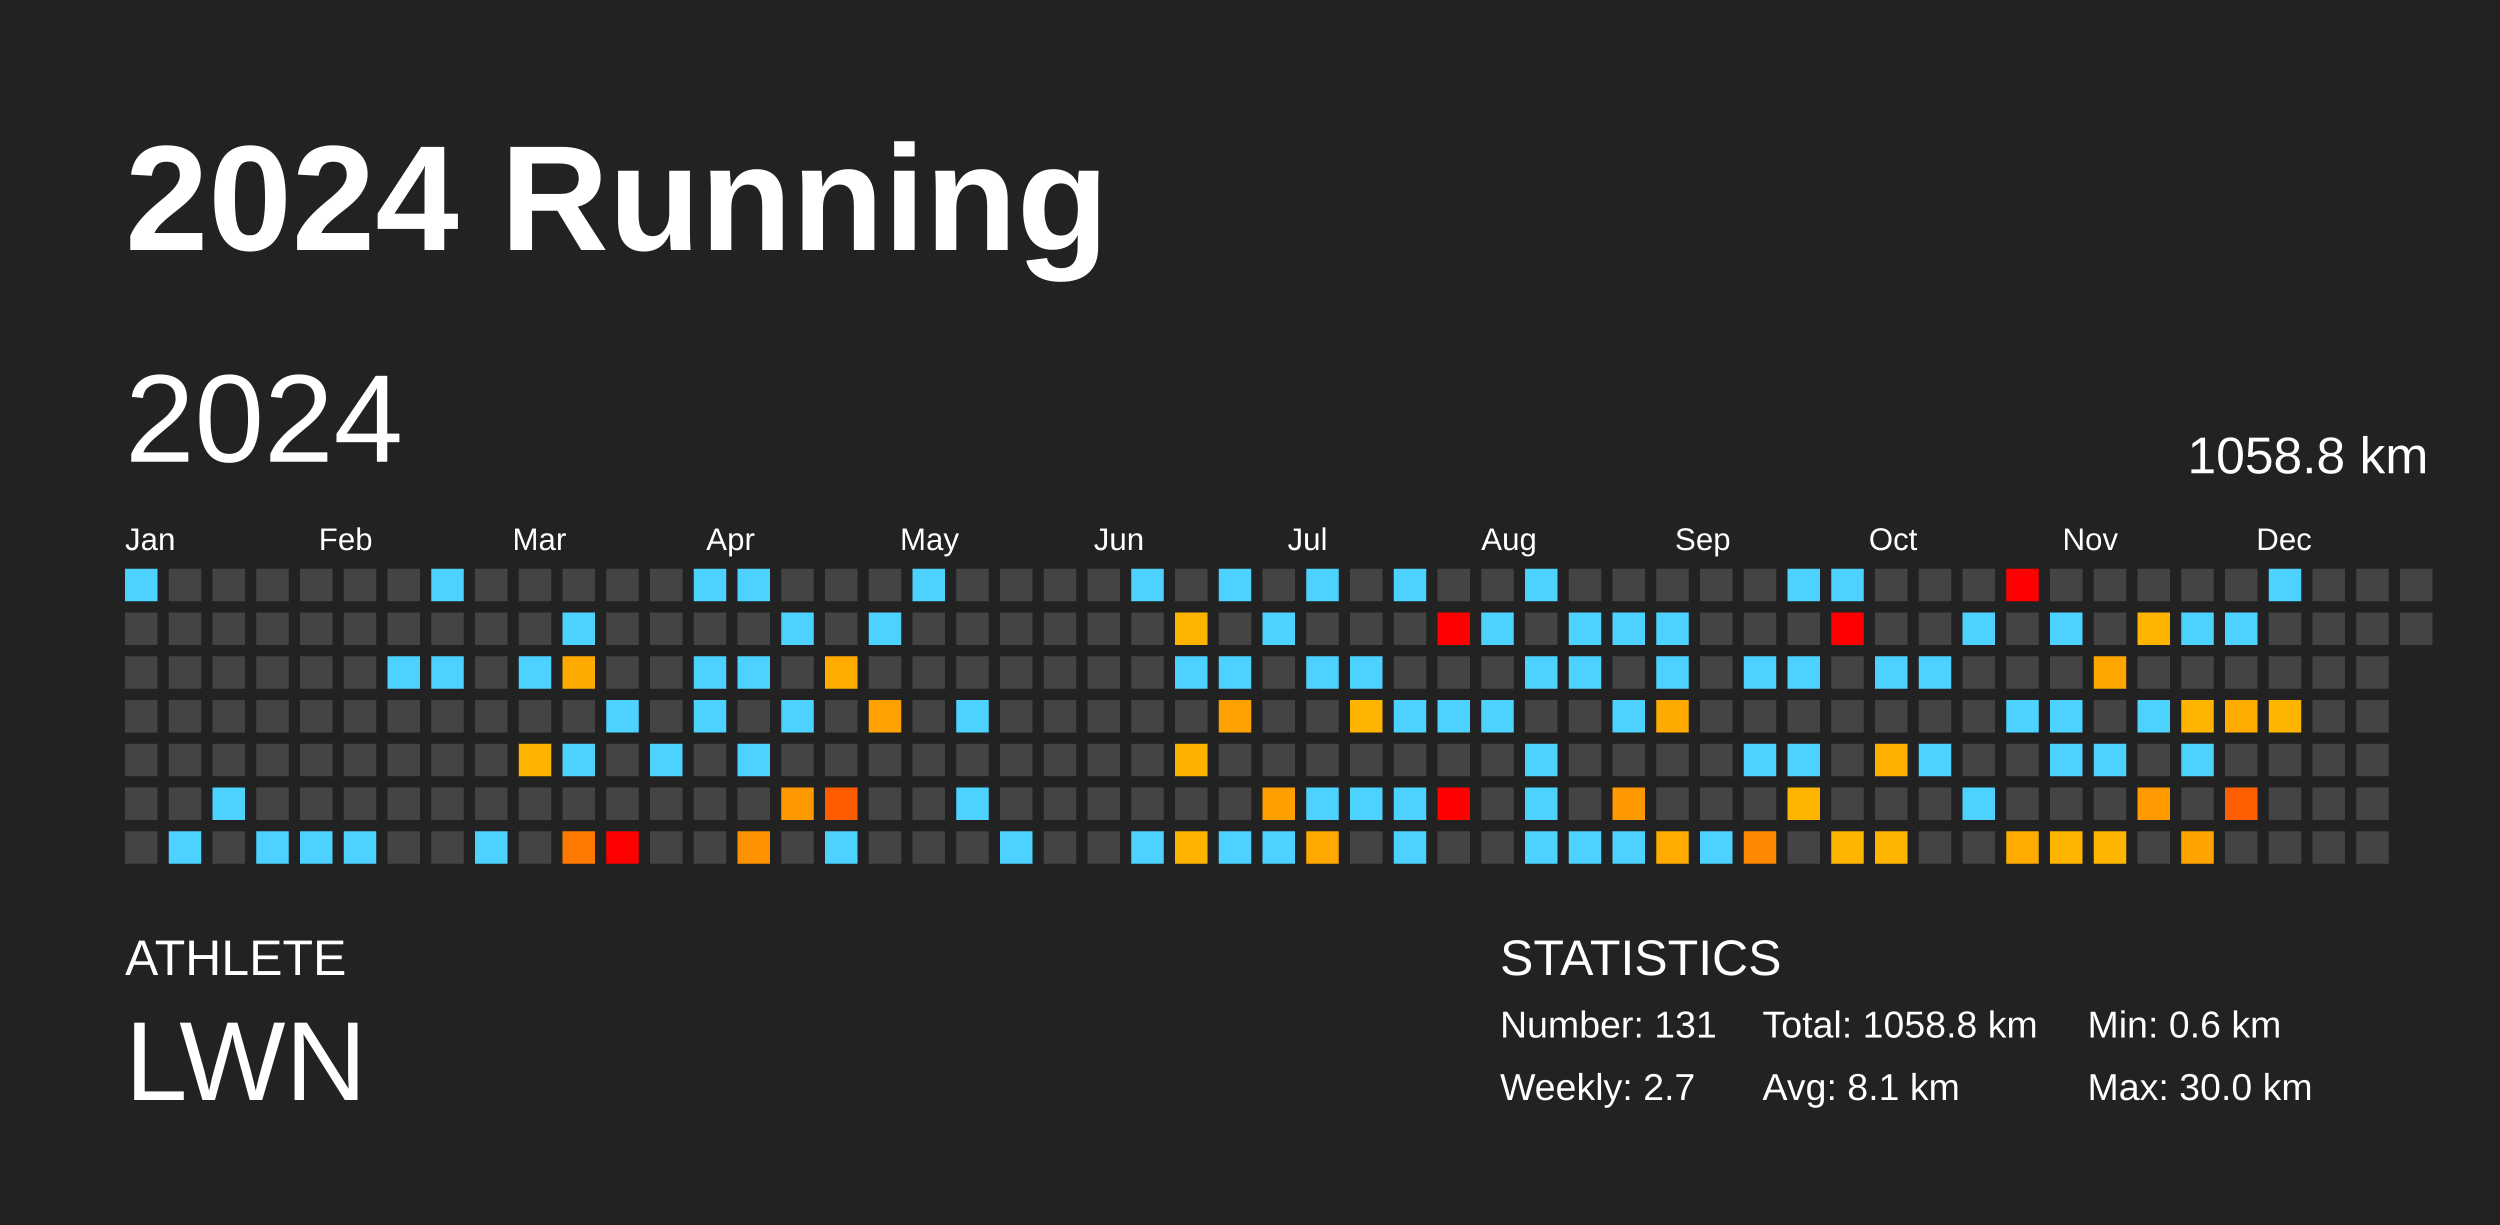
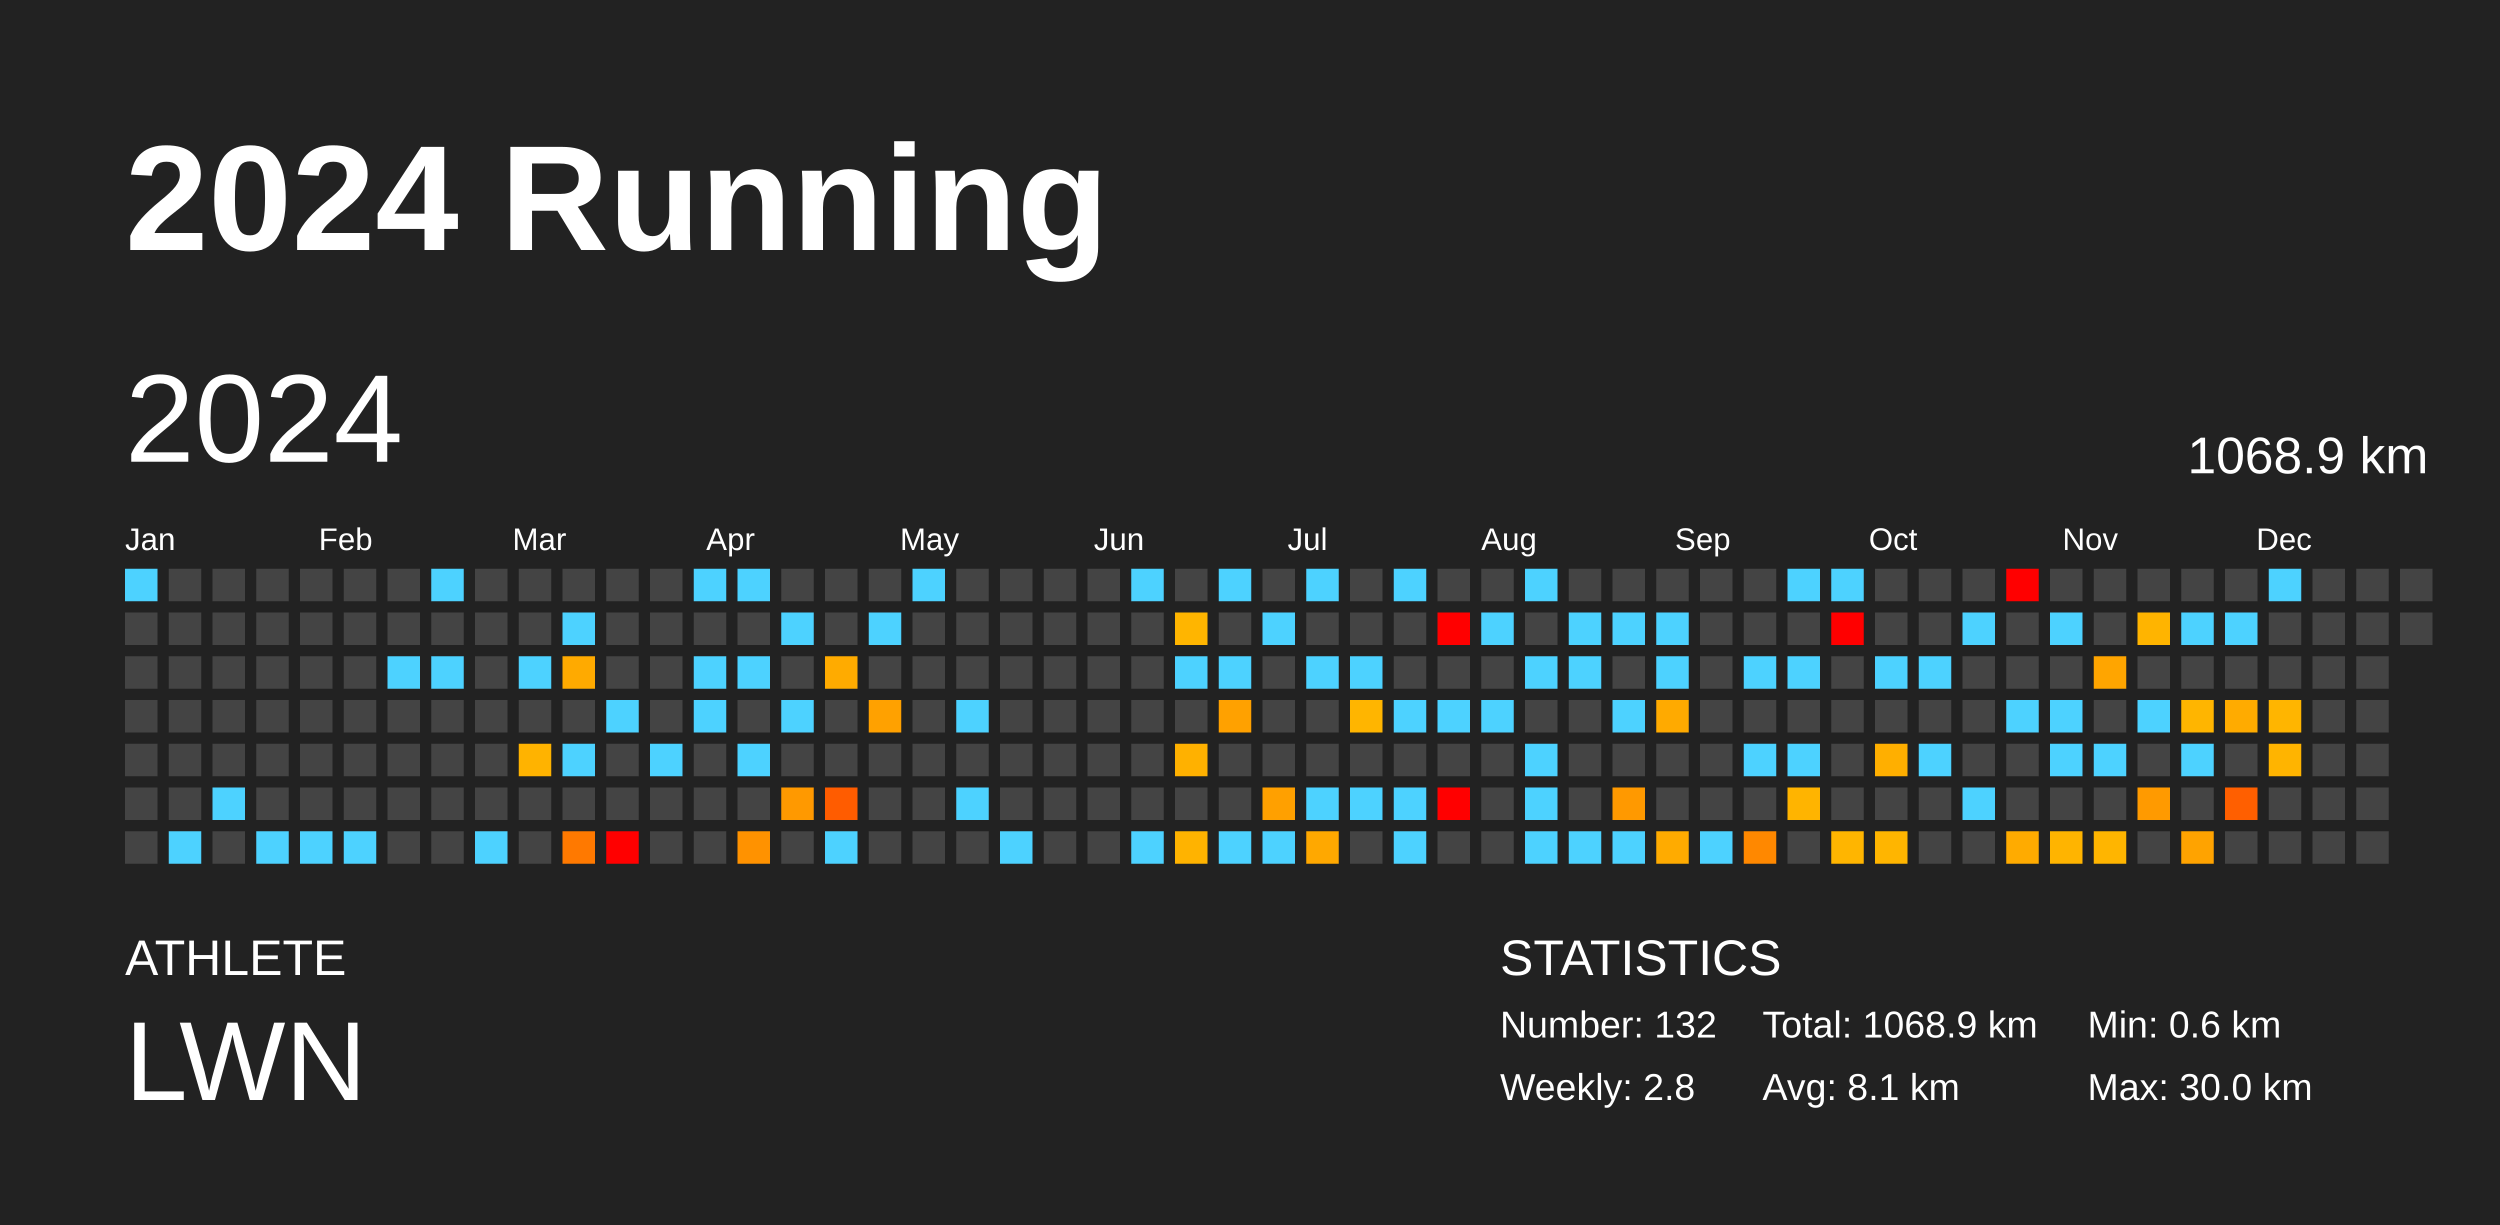
<svg xmlns="http://www.w3.org/2000/svg" baseProfile="full" height="98mm" version="1.1" viewBox="0,0,200,98" width="200mm">
  <defs />
  <rect fill="#222222" height="98" width="200" x="0" y="0" />
  <text fill="#FFFFFF" style="font-size:12px; font-family:Arial; font-weight:bold;" x="10" y="20">2024 Running</text>
  <text fill="#FFFFFF" style="font-size:4px; font-family:Arial" x="10" y="78">ATHLETE</text>
  <text fill="#FFFFFF" style="font-size:9px; font-family:Arial" x="10" y="88">LWN</text>
  <text fill="#FFFFFF" style="font-size:4px; font-family:Arial" x="120" y="78">STATISTICS</text>
-   <text fill="#FFFFFF" style="font-size:3px; font-family:Arial" x="120" y="83">Number: 131</text>
-   <text fill="#FFFFFF" style="font-size:3px; font-family:Arial" x="120" y="88">Weekly: 2.7</text>
-   <text fill="#FFFFFF" style="font-size:3px; font-family:Arial" x="141" y="83">Total: 1058.8 km</text>
+   <text fill="#FFFFFF" style="font-size:3px; font-family:Arial" x="120" y="83">Number: 132</text>
+   <text fill="#FFFFFF" style="font-size:3px; font-family:Arial" x="120" y="88">Weekly: 2.8</text>
+   <text fill="#FFFFFF" style="font-size:3px; font-family:Arial" x="141" y="83">Total: 1068.9 km</text>
  <text fill="#FFFFFF" style="font-size:3px; font-family:Arial" x="141" y="88">Avg: 8.1 km</text>
  <text fill="#FFFFFF" style="font-size:3px; font-family:Arial" x="167" y="83">Min: 0.6 km</text>
  <text fill="#FFFFFF" style="font-size:3px; font-family:Arial" x="167" y="88">Max: 30.0 km</text>
  <text dominant-baseline="hanging" fill="#FFFFFF" style="font-size:10.0px; font-family:Arial;" x="10" y="30">2024</text>
-   <text dominant-baseline="hanging" fill="#FFFFFF" style="font-size:4.125px; font-family:Arial;" x="175" y="35">1058.8 km</text>
+   <text dominant-baseline="hanging" fill="#FFFFFF" style="font-size:4.125px; font-family:Arial;" x="175" y="35">1068.9 km</text>
  <text fill="#FFFFFF" style="font-size:2.5px; font-family:Arial" x="10.0" y="44">Jan</text>
  <text fill="#FFFFFF" style="font-size:2.5px; font-family:Arial" x="25.5" y="44">Feb</text>
  <text fill="#FFFFFF" style="font-size:2.5px; font-family:Arial" x="41.0" y="44">Mar</text>
  <text fill="#FFFFFF" style="font-size:2.5px; font-family:Arial" x="56.5" y="44">Apr</text>
  <text fill="#FFFFFF" style="font-size:2.5px; font-family:Arial" x="72.0" y="44">May</text>
  <text fill="#FFFFFF" style="font-size:2.5px; font-family:Arial" x="87.5" y="44">Jun</text>
  <text fill="#FFFFFF" style="font-size:2.5px; font-family:Arial" x="103.0" y="44">Jul</text>
  <text fill="#FFFFFF" style="font-size:2.5px; font-family:Arial" x="118.5" y="44">Aug</text>
  <text fill="#FFFFFF" style="font-size:2.5px; font-family:Arial" x="134.0" y="44">Sep</text>
  <text fill="#FFFFFF" style="font-size:2.5px; font-family:Arial" x="149.5" y="44">Oct</text>
  <text fill="#FFFFFF" style="font-size:2.5px; font-family:Arial" x="165.0" y="44">Nov</text>
  <text fill="#FFFFFF" style="font-size:2.5px; font-family:Arial" x="180.5" y="44">Dec</text>
  <rect fill="#4dd2ff" height="2.6" width="2.6" x="10.0" y="45.5" />
  <rect fill="#444444" height="2.6" width="2.6" x="10.0" y="49.0" />
  <rect fill="#444444" height="2.6" width="2.6" x="10.0" y="52.5" />
  <rect fill="#444444" height="2.6" width="2.6" x="10.0" y="56.0" />
  <rect fill="#444444" height="2.6" width="2.6" x="10.0" y="59.5" />
  <rect fill="#444444" height="2.6" width="2.6" x="10.0" y="63.0" />
  <rect fill="#444444" height="2.6" width="2.6" x="10.0" y="66.5" />
  <rect fill="#444444" height="2.6" width="2.6" x="13.5" y="45.5" />
  <rect fill="#444444" height="2.6" width="2.6" x="13.5" y="49.0" />
  <rect fill="#444444" height="2.6" width="2.6" x="13.5" y="52.5" />
  <rect fill="#444444" height="2.6" width="2.6" x="13.5" y="56.0" />
  <rect fill="#444444" height="2.6" width="2.6" x="13.5" y="59.5" />
  <rect fill="#444444" height="2.6" width="2.6" x="13.5" y="63.0" />
  <rect fill="#4dd2ff" height="2.6" width="2.6" x="13.5" y="66.5" />
  <rect fill="#444444" height="2.6" width="2.6" x="17.0" y="45.5" />
  <rect fill="#444444" height="2.6" width="2.6" x="17.0" y="49.0" />
  <rect fill="#444444" height="2.6" width="2.6" x="17.0" y="52.5" />
  <rect fill="#444444" height="2.6" width="2.6" x="17.0" y="56.0" />
  <rect fill="#444444" height="2.6" width="2.6" x="17.0" y="59.5" />
  <rect fill="#4dd2ff" height="2.6" width="2.6" x="17.0" y="63.0" />
  <rect fill="#444444" height="2.6" width="2.6" x="17.0" y="66.5" />
  <rect fill="#444444" height="2.6" width="2.6" x="20.5" y="45.5" />
  <rect fill="#444444" height="2.6" width="2.6" x="20.5" y="49.0" />
  <rect fill="#444444" height="2.6" width="2.6" x="20.5" y="52.5" />
  <rect fill="#444444" height="2.6" width="2.6" x="20.5" y="56.0" />
  <rect fill="#444444" height="2.6" width="2.6" x="20.5" y="59.5" />
  <rect fill="#444444" height="2.6" width="2.6" x="20.5" y="63.0" />
  <rect fill="#4dd2ff" height="2.6" width="2.6" x="20.5" y="66.5" />
  <rect fill="#444444" height="2.6" width="2.6" x="24.0" y="45.5" />
  <rect fill="#444444" height="2.6" width="2.6" x="24.0" y="49.0" />
  <rect fill="#444444" height="2.6" width="2.6" x="24.0" y="52.5" />
  <rect fill="#444444" height="2.6" width="2.6" x="24.0" y="56.0" />
  <rect fill="#444444" height="2.6" width="2.6" x="24.0" y="59.5" />
  <rect fill="#444444" height="2.6" width="2.6" x="24.0" y="63.0" />
  <rect fill="#4dd2ff" height="2.6" width="2.6" x="24.0" y="66.5" />
  <rect fill="#444444" height="2.6" width="2.6" x="27.5" y="45.5" />
  <rect fill="#444444" height="2.6" width="2.6" x="27.5" y="49.0" />
  <rect fill="#444444" height="2.6" width="2.6" x="27.5" y="52.5" />
  <rect fill="#444444" height="2.6" width="2.6" x="27.5" y="56.0" />
  <rect fill="#444444" height="2.6" width="2.6" x="27.5" y="59.5" />
  <rect fill="#444444" height="2.6" width="2.6" x="27.5" y="63.0" />
  <rect fill="#4dd2ff" height="2.6" width="2.6" x="27.5" y="66.5" />
  <rect fill="#444444" height="2.6" width="2.6" x="31.0" y="45.5" />
  <rect fill="#444444" height="2.6" width="2.6" x="31.0" y="49.0" />
  <rect fill="#4dd2ff" height="2.6" width="2.6" x="31.0" y="52.5" />
  <rect fill="#444444" height="2.6" width="2.6" x="31.0" y="56.0" />
  <rect fill="#444444" height="2.6" width="2.6" x="31.0" y="59.5" />
  <rect fill="#444444" height="2.6" width="2.6" x="31.0" y="63.0" />
  <rect fill="#444444" height="2.6" width="2.6" x="31.0" y="66.5" />
  <rect fill="#4dd2ff" height="2.6" width="2.6" x="34.5" y="45.5" />
  <rect fill="#444444" height="2.6" width="2.6" x="34.5" y="49.0" />
  <rect fill="#4dd2ff" height="2.6" width="2.6" x="34.5" y="52.5" />
  <rect fill="#444444" height="2.6" width="2.6" x="34.5" y="56.0" />
  <rect fill="#444444" height="2.6" width="2.6" x="34.5" y="59.5" />
  <rect fill="#444444" height="2.6" width="2.6" x="34.5" y="63.0" />
  <rect fill="#444444" height="2.6" width="2.6" x="34.5" y="66.5" />
  <rect fill="#444444" height="2.6" width="2.6" x="38.0" y="45.5" />
  <rect fill="#444444" height="2.6" width="2.6" x="38.0" y="49.0" />
  <rect fill="#444444" height="2.6" width="2.6" x="38.0" y="52.5" />
  <rect fill="#444444" height="2.6" width="2.6" x="38.0" y="56.0" />
  <rect fill="#444444" height="2.6" width="2.6" x="38.0" y="59.5" />
  <rect fill="#444444" height="2.6" width="2.6" x="38.0" y="63.0" />
  <rect fill="#4dd2ff" height="2.6" width="2.6" x="38.0" y="66.5" />
  <rect fill="#444444" height="2.6" width="2.6" x="41.5" y="45.5" />
  <rect fill="#444444" height="2.6" width="2.6" x="41.5" y="49.0" />
  <rect fill="#4dd2ff" height="2.6" width="2.6" x="41.5" y="52.5" />
  <rect fill="#444444" height="2.6" width="2.6" x="41.5" y="56.0" />
  <rect fill="#ffb300" height="2.6" width="2.6" x="41.5" y="59.5" />
  <rect fill="#444444" height="2.6" width="2.6" x="41.5" y="63.0" />
  <rect fill="#444444" height="2.6" width="2.6" x="41.5" y="66.5" />
  <rect fill="#444444" height="2.6" width="2.6" x="45.0" y="45.5" />
  <rect fill="#4dd2ff" height="2.6" width="2.6" x="45.0" y="49.0" />
  <rect fill="#ffaa00" height="2.6" width="2.6" x="45.0" y="52.5" />
  <rect fill="#444444" height="2.6" width="2.6" x="45.0" y="56.0" />
  <rect fill="#4dd2ff" height="2.6" width="2.6" x="45.0" y="59.5" />
  <rect fill="#444444" height="2.6" width="2.6" x="45.0" y="63.0" />
  <rect fill="#ff7900" height="2.6" width="2.6" x="45.0" y="66.5" />
  <rect fill="#444444" height="2.6" width="2.6" x="48.5" y="45.5" />
  <rect fill="#444444" height="2.6" width="2.6" x="48.5" y="49.0" />
  <rect fill="#444444" height="2.6" width="2.6" x="48.5" y="52.5" />
  <rect fill="#4dd2ff" height="2.6" width="2.6" x="48.5" y="56.0" />
  <rect fill="#444444" height="2.6" width="2.6" x="48.5" y="59.5" />
  <rect fill="#444444" height="2.6" width="2.6" x="48.5" y="63.0" />
  <rect fill="red" height="2.6" width="2.6" x="48.5" y="66.5" />
  <rect fill="#444444" height="2.6" width="2.6" x="52.0" y="45.5" />
  <rect fill="#444444" height="2.6" width="2.6" x="52.0" y="49.0" />
  <rect fill="#444444" height="2.6" width="2.6" x="52.0" y="52.5" />
  <rect fill="#444444" height="2.6" width="2.6" x="52.0" y="56.0" />
  <rect fill="#4dd2ff" height="2.6" width="2.6" x="52.0" y="59.5" />
  <rect fill="#444444" height="2.6" width="2.6" x="52.0" y="63.0" />
  <rect fill="#444444" height="2.6" width="2.6" x="52.0" y="66.5" />
  <rect fill="#4dd2ff" height="2.6" width="2.6" x="55.5" y="45.5" />
  <rect fill="#444444" height="2.6" width="2.6" x="55.5" y="49.0" />
  <rect fill="#4dd2ff" height="2.6" width="2.6" x="55.5" y="52.5" />
  <rect fill="#4dd2ff" height="2.6" width="2.6" x="55.5" y="56.0" />
  <rect fill="#444444" height="2.6" width="2.6" x="55.5" y="59.5" />
  <rect fill="#444444" height="2.6" width="2.6" x="55.5" y="63.0" />
  <rect fill="#444444" height="2.6" width="2.6" x="55.5" y="66.5" />
  <rect fill="#4dd2ff" height="2.6" width="2.6" x="59.0" y="45.5" />
  <rect fill="#444444" height="2.6" width="2.6" x="59.0" y="49.0" />
  <rect fill="#4dd2ff" height="2.6" width="2.6" x="59.0" y="52.5" />
  <rect fill="#444444" height="2.6" width="2.6" x="59.0" y="56.0" />
  <rect fill="#4dd2ff" height="2.6" width="2.6" x="59.0" y="59.5" />
  <rect fill="#444444" height="2.6" width="2.6" x="59.0" y="63.0" />
  <rect fill="#ff9200" height="2.6" width="2.6" x="59.0" y="66.5" />
  <rect fill="#444444" height="2.6" width="2.6" x="62.5" y="45.5" />
  <rect fill="#4dd2ff" height="2.6" width="2.6" x="62.5" y="49.0" />
  <rect fill="#444444" height="2.6" width="2.6" x="62.5" y="52.5" />
  <rect fill="#4dd2ff" height="2.6" width="2.6" x="62.5" y="56.0" />
  <rect fill="#444444" height="2.6" width="2.6" x="62.5" y="59.5" />
  <rect fill="#ff9900" height="2.6" width="2.6" x="62.5" y="63.0" />
  <rect fill="#444444" height="2.6" width="2.6" x="62.5" y="66.5" />
  <rect fill="#444444" height="2.6" width="2.6" x="66.0" y="45.5" />
  <rect fill="#444444" height="2.6" width="2.6" x="66.0" y="49.0" />
  <rect fill="#ffab00" height="2.6" width="2.6" x="66.0" y="52.5" />
  <rect fill="#444444" height="2.6" width="2.6" x="66.0" y="56.0" />
  <rect fill="#444444" height="2.6" width="2.6" x="66.0" y="59.5" />
  <rect fill="#ff5c00" height="2.6" width="2.6" x="66.0" y="63.0" />
  <rect fill="#4dd2ff" height="2.6" width="2.6" x="66.0" y="66.5" />
  <rect fill="#444444" height="2.6" width="2.6" x="69.5" y="45.5" />
  <rect fill="#4dd2ff" height="2.6" width="2.6" x="69.5" y="49.0" />
  <rect fill="#444444" height="2.6" width="2.6" x="69.5" y="52.5" />
  <rect fill="#ffa100" height="2.6" width="2.6" x="69.5" y="56.0" />
  <rect fill="#444444" height="2.6" width="2.6" x="69.5" y="59.5" />
  <rect fill="#444444" height="2.6" width="2.6" x="69.5" y="63.0" />
  <rect fill="#444444" height="2.6" width="2.6" x="69.5" y="66.5" />
  <rect fill="#4dd2ff" height="2.6" width="2.6" x="73.0" y="45.5" />
  <rect fill="#444444" height="2.6" width="2.6" x="73.0" y="49.0" />
  <rect fill="#444444" height="2.6" width="2.6" x="73.0" y="52.5" />
  <rect fill="#444444" height="2.6" width="2.6" x="73.0" y="56.0" />
  <rect fill="#444444" height="2.6" width="2.6" x="73.0" y="59.5" />
  <rect fill="#444444" height="2.6" width="2.6" x="73.0" y="63.0" />
  <rect fill="#444444" height="2.6" width="2.6" x="73.0" y="66.5" />
  <rect fill="#444444" height="2.6" width="2.6" x="76.5" y="45.5" />
  <rect fill="#444444" height="2.6" width="2.6" x="76.5" y="49.0" />
  <rect fill="#444444" height="2.6" width="2.6" x="76.5" y="52.5" />
  <rect fill="#4dd2ff" height="2.6" width="2.6" x="76.5" y="56.0" />
  <rect fill="#444444" height="2.6" width="2.6" x="76.5" y="59.5" />
  <rect fill="#4dd2ff" height="2.6" width="2.6" x="76.5" y="63.0" />
  <rect fill="#444444" height="2.6" width="2.6" x="76.5" y="66.5" />
  <rect fill="#444444" height="2.6" width="2.6" x="80.0" y="45.5" />
  <rect fill="#444444" height="2.6" width="2.6" x="80.0" y="49.0" />
  <rect fill="#444444" height="2.6" width="2.6" x="80.0" y="52.5" />
  <rect fill="#444444" height="2.6" width="2.6" x="80.0" y="56.0" />
  <rect fill="#444444" height="2.6" width="2.6" x="80.0" y="59.5" />
  <rect fill="#444444" height="2.6" width="2.6" x="80.0" y="63.0" />
  <rect fill="#4dd2ff" height="2.6" width="2.6" x="80.0" y="66.5" />
  <rect fill="#444444" height="2.6" width="2.6" x="83.5" y="45.5" />
  <rect fill="#444444" height="2.6" width="2.6" x="83.5" y="49.0" />
  <rect fill="#444444" height="2.6" width="2.6" x="83.5" y="52.5" />
  <rect fill="#444444" height="2.6" width="2.6" x="83.5" y="56.0" />
  <rect fill="#444444" height="2.6" width="2.6" x="83.5" y="59.5" />
  <rect fill="#444444" height="2.6" width="2.6" x="83.5" y="63.0" />
  <rect fill="#444444" height="2.6" width="2.6" x="83.5" y="66.5" />
  <rect fill="#444444" height="2.6" width="2.6" x="87.0" y="45.5" />
  <rect fill="#444444" height="2.6" width="2.6" x="87.0" y="49.0" />
  <rect fill="#444444" height="2.6" width="2.6" x="87.0" y="52.5" />
  <rect fill="#444444" height="2.6" width="2.6" x="87.0" y="56.0" />
  <rect fill="#444444" height="2.6" width="2.6" x="87.0" y="59.5" />
  <rect fill="#444444" height="2.6" width="2.6" x="87.0" y="63.0" />
  <rect fill="#444444" height="2.6" width="2.6" x="87.0" y="66.5" />
  <rect fill="#4dd2ff" height="2.6" width="2.6" x="90.5" y="45.5" />
  <rect fill="#444444" height="2.6" width="2.6" x="90.5" y="49.0" />
  <rect fill="#444444" height="2.6" width="2.6" x="90.5" y="52.5" />
  <rect fill="#444444" height="2.6" width="2.6" x="90.5" y="56.0" />
  <rect fill="#444444" height="2.6" width="2.6" x="90.5" y="59.5" />
  <rect fill="#444444" height="2.6" width="2.6" x="90.5" y="63.0" />
  <rect fill="#4dd2ff" height="2.6" width="2.6" x="90.5" y="66.5" />
  <rect fill="#444444" height="2.6" width="2.6" x="94.0" y="45.5" />
  <rect fill="#ffb500" height="2.6" width="2.6" x="94.0" y="49.0" />
  <rect fill="#4dd2ff" height="2.6" width="2.6" x="94.0" y="52.5" />
  <rect fill="#444444" height="2.6" width="2.6" x="94.0" y="56.0" />
  <rect fill="#ffb100" height="2.6" width="2.6" x="94.0" y="59.5" />
  <rect fill="#444444" height="2.6" width="2.6" x="94.0" y="63.0" />
  <rect fill="#ffb300" height="2.6" width="2.6" x="94.0" y="66.5" />
  <rect fill="#4dd2ff" height="2.6" width="2.6" x="97.5" y="45.5" />
  <rect fill="#444444" height="2.6" width="2.6" x="97.5" y="49.0" />
  <rect fill="#4dd2ff" height="2.6" width="2.6" x="97.5" y="52.5" />
  <rect fill="#ffa100" height="2.6" width="2.6" x="97.5" y="56.0" />
  <rect fill="#444444" height="2.6" width="2.6" x="97.5" y="59.5" />
  <rect fill="#444444" height="2.6" width="2.6" x="97.5" y="63.0" />
  <rect fill="#4dd2ff" height="2.6" width="2.6" x="97.5" y="66.5" />
  <rect fill="#444444" height="2.6" width="2.6" x="101.0" y="45.5" />
  <rect fill="#4dd2ff" height="2.6" width="2.6" x="101.0" y="49.0" />
  <rect fill="#444444" height="2.6" width="2.6" x="101.0" y="52.5" />
  <rect fill="#444444" height="2.6" width="2.6" x="101.0" y="56.0" />
  <rect fill="#444444" height="2.6" width="2.6" x="101.0" y="59.5" />
  <rect fill="#ffa000" height="2.6" width="2.6" x="101.0" y="63.0" />
  <rect fill="#4dd2ff" height="2.6" width="2.6" x="101.0" y="66.5" />
  <rect fill="#4dd2ff" height="2.6" width="2.6" x="104.5" y="45.5" />
  <rect fill="#444444" height="2.6" width="2.6" x="104.5" y="49.0" />
  <rect fill="#4dd2ff" height="2.6" width="2.6" x="104.5" y="52.5" />
  <rect fill="#444444" height="2.6" width="2.6" x="104.5" y="56.0" />
  <rect fill="#444444" height="2.6" width="2.6" x="104.5" y="59.5" />
  <rect fill="#4dd2ff" height="2.6" width="2.6" x="104.5" y="63.0" />
  <rect fill="#ffa800" height="2.6" width="2.6" x="104.5" y="66.5" />
  <rect fill="#444444" height="2.6" width="2.6" x="108.0" y="45.5" />
  <rect fill="#444444" height="2.6" width="2.6" x="108.0" y="49.0" />
  <rect fill="#4dd2ff" height="2.6" width="2.6" x="108.0" y="52.5" />
  <rect fill="#ffb500" height="2.6" width="2.6" x="108.0" y="56.0" />
  <rect fill="#444444" height="2.6" width="2.6" x="108.0" y="59.5" />
  <rect fill="#4dd2ff" height="2.6" width="2.6" x="108.0" y="63.0" />
  <rect fill="#444444" height="2.6" width="2.6" x="108.0" y="66.5" />
  <rect fill="#4dd2ff" height="2.6" width="2.6" x="111.5" y="45.5" />
  <rect fill="#444444" height="2.6" width="2.6" x="111.5" y="49.0" />
  <rect fill="#444444" height="2.6" width="2.6" x="111.5" y="52.5" />
  <rect fill="#4dd2ff" height="2.6" width="2.6" x="111.5" y="56.0" />
  <rect fill="#444444" height="2.6" width="2.6" x="111.5" y="59.5" />
  <rect fill="#4dd2ff" height="2.6" width="2.6" x="111.5" y="63.0" />
  <rect fill="#4dd2ff" height="2.6" width="2.6" x="111.5" y="66.5" />
  <rect fill="#444444" height="2.6" width="2.6" x="115.0" y="45.5" />
  <rect fill="red" height="2.6" width="2.6" x="115.0" y="49.0" />
  <rect fill="#444444" height="2.6" width="2.6" x="115.0" y="52.5" />
  <rect fill="#4dd2ff" height="2.6" width="2.6" x="115.0" y="56.0" />
  <rect fill="#444444" height="2.6" width="2.6" x="115.0" y="59.5" />
  <rect fill="red" height="2.6" width="2.6" x="115.0" y="63.0" />
  <rect fill="#444444" height="2.6" width="2.6" x="115.0" y="66.5" />
  <rect fill="#444444" height="2.6" width="2.6" x="118.5" y="45.5" />
  <rect fill="#4dd2ff" height="2.6" width="2.6" x="118.5" y="49.0" />
  <rect fill="#444444" height="2.6" width="2.6" x="118.5" y="52.5" />
  <rect fill="#4dd2ff" height="2.6" width="2.6" x="118.5" y="56.0" />
  <rect fill="#444444" height="2.6" width="2.6" x="118.5" y="59.5" />
  <rect fill="#444444" height="2.6" width="2.6" x="118.5" y="63.0" />
  <rect fill="#444444" height="2.6" width="2.6" x="118.5" y="66.5" />
  <rect fill="#4dd2ff" height="2.6" width="2.6" x="122.0" y="45.5" />
  <rect fill="#444444" height="2.6" width="2.6" x="122.0" y="49.0" />
  <rect fill="#4dd2ff" height="2.6" width="2.6" x="122.0" y="52.5" />
  <rect fill="#444444" height="2.6" width="2.6" x="122.0" y="56.0" />
  <rect fill="#4dd2ff" height="2.6" width="2.6" x="122.0" y="59.5" />
  <rect fill="#4dd2ff" height="2.6" width="2.6" x="122.0" y="63.0" />
  <rect fill="#4dd2ff" height="2.6" width="2.6" x="122.0" y="66.5" />
  <rect fill="#444444" height="2.6" width="2.6" x="125.5" y="45.5" />
  <rect fill="#4dd2ff" height="2.6" width="2.6" x="125.5" y="49.0" />
  <rect fill="#4dd2ff" height="2.6" width="2.6" x="125.5" y="52.5" />
  <rect fill="#444444" height="2.6" width="2.6" x="125.5" y="56.0" />
  <rect fill="#444444" height="2.6" width="2.6" x="125.5" y="59.5" />
  <rect fill="#444444" height="2.6" width="2.6" x="125.5" y="63.0" />
  <rect fill="#4dd2ff" height="2.6" width="2.6" x="125.5" y="66.5" />
  <rect fill="#444444" height="2.6" width="2.6" x="129.0" y="45.5" />
  <rect fill="#4dd2ff" height="2.6" width="2.6" x="129.0" y="49.0" />
  <rect fill="#444444" height="2.6" width="2.6" x="129.0" y="52.5" />
  <rect fill="#4dd2ff" height="2.6" width="2.6" x="129.0" y="56.0" />
  <rect fill="#444444" height="2.6" width="2.6" x="129.0" y="59.5" />
  <rect fill="#ff9900" height="2.6" width="2.6" x="129.0" y="63.0" />
  <rect fill="#4dd2ff" height="2.6" width="2.6" x="129.0" y="66.5" />
  <rect fill="#444444" height="2.6" width="2.6" x="132.5" y="45.5" />
  <rect fill="#4dd2ff" height="2.6" width="2.6" x="132.5" y="49.0" />
  <rect fill="#4dd2ff" height="2.6" width="2.6" x="132.5" y="52.5" />
  <rect fill="#ffaa00" height="2.6" width="2.6" x="132.5" y="56.0" />
  <rect fill="#444444" height="2.6" width="2.6" x="132.5" y="59.5" />
  <rect fill="#444444" height="2.6" width="2.6" x="132.5" y="63.0" />
  <rect fill="#ffab00" height="2.6" width="2.6" x="132.5" y="66.5" />
  <rect fill="#444444" height="2.6" width="2.6" x="136.0" y="45.5" />
  <rect fill="#444444" height="2.6" width="2.6" x="136.0" y="49.0" />
  <rect fill="#444444" height="2.6" width="2.6" x="136.0" y="52.5" />
  <rect fill="#444444" height="2.6" width="2.6" x="136.0" y="56.0" />
  <rect fill="#444444" height="2.6" width="2.6" x="136.0" y="59.5" />
  <rect fill="#444444" height="2.6" width="2.6" x="136.0" y="63.0" />
  <rect fill="#4dd2ff" height="2.6" width="2.6" x="136.0" y="66.5" />
  <rect fill="#444444" height="2.6" width="2.6" x="139.5" y="45.5" />
  <rect fill="#444444" height="2.6" width="2.6" x="139.5" y="49.0" />
  <rect fill="#4dd2ff" height="2.6" width="2.6" x="139.5" y="52.5" />
  <rect fill="#444444" height="2.6" width="2.6" x="139.5" y="56.0" />
  <rect fill="#4dd2ff" height="2.6" width="2.6" x="139.5" y="59.5" />
  <rect fill="#444444" height="2.6" width="2.6" x="139.5" y="63.0" />
  <rect fill="#ff8800" height="2.6" width="2.6" x="139.5" y="66.5" />
  <rect fill="#4dd2ff" height="2.6" width="2.6" x="143.0" y="45.5" />
  <rect fill="#444444" height="2.6" width="2.6" x="143.0" y="49.0" />
  <rect fill="#4dd2ff" height="2.6" width="2.6" x="143.0" y="52.5" />
  <rect fill="#444444" height="2.6" width="2.6" x="143.0" y="56.0" />
  <rect fill="#4dd2ff" height="2.6" width="2.6" x="143.0" y="59.5" />
  <rect fill="#ffb400" height="2.6" width="2.6" x="143.0" y="63.0" />
  <rect fill="#444444" height="2.6" width="2.6" x="143.0" y="66.5" />
  <rect fill="#4dd2ff" height="2.6" width="2.6" x="146.5" y="45.5" />
  <rect fill="red" height="2.6" width="2.6" x="146.5" y="49.0" />
  <rect fill="#444444" height="2.6" width="2.6" x="146.5" y="52.5" />
  <rect fill="#444444" height="2.6" width="2.6" x="146.5" y="56.0" />
  <rect fill="#444444" height="2.6" width="2.6" x="146.5" y="59.5" />
  <rect fill="#444444" height="2.6" width="2.6" x="146.5" y="63.0" />
  <rect fill="#ffb500" height="2.6" width="2.6" x="146.5" y="66.5" />
  <rect fill="#444444" height="2.6" width="2.6" x="150.0" y="45.5" />
  <rect fill="#444444" height="2.6" width="2.6" x="150.0" y="49.0" />
  <rect fill="#4dd2ff" height="2.6" width="2.6" x="150.0" y="52.5" />
  <rect fill="#444444" height="2.6" width="2.6" x="150.0" y="56.0" />
  <rect fill="#ffaf00" height="2.6" width="2.6" x="150.0" y="59.5" />
  <rect fill="#444444" height="2.6" width="2.6" x="150.0" y="63.0" />
  <rect fill="#ffb500" height="2.6" width="2.6" x="150.0" y="66.5" />
  <rect fill="#444444" height="2.6" width="2.6" x="153.5" y="45.5" />
  <rect fill="#444444" height="2.6" width="2.6" x="153.5" y="49.0" />
  <rect fill="#4dd2ff" height="2.6" width="2.6" x="153.5" y="52.5" />
  <rect fill="#444444" height="2.6" width="2.6" x="153.5" y="56.0" />
  <rect fill="#4dd2ff" height="2.6" width="2.6" x="153.5" y="59.5" />
  <rect fill="#444444" height="2.6" width="2.6" x="153.5" y="63.0" />
  <rect fill="#444444" height="2.6" width="2.6" x="153.5" y="66.5" />
  <rect fill="#444444" height="2.6" width="2.6" x="157.0" y="45.5" />
  <rect fill="#4dd2ff" height="2.6" width="2.6" x="157.0" y="49.0" />
  <rect fill="#444444" height="2.6" width="2.6" x="157.0" y="52.5" />
  <rect fill="#444444" height="2.6" width="2.6" x="157.0" y="56.0" />
  <rect fill="#444444" height="2.6" width="2.6" x="157.0" y="59.5" />
  <rect fill="#4dd2ff" height="2.6" width="2.6" x="157.0" y="63.0" />
  <rect fill="#444444" height="2.6" width="2.6" x="157.0" y="66.5" />
  <rect fill="red" height="2.6" width="2.6" x="160.5" y="45.5" />
  <rect fill="#444444" height="2.6" width="2.6" x="160.5" y="49.0" />
  <rect fill="#444444" height="2.6" width="2.6" x="160.5" y="52.5" />
  <rect fill="#4dd2ff" height="2.6" width="2.6" x="160.5" y="56.0" />
  <rect fill="#444444" height="2.6" width="2.6" x="160.5" y="59.5" />
  <rect fill="#444444" height="2.6" width="2.6" x="160.5" y="63.0" />
  <rect fill="#ffab00" height="2.6" width="2.6" x="160.5" y="66.5" />
  <rect fill="#444444" height="2.6" width="2.6" x="164.0" y="45.5" />
  <rect fill="#4dd2ff" height="2.6" width="2.6" x="164.0" y="49.0" />
  <rect fill="#444444" height="2.6" width="2.6" x="164.0" y="52.5" />
  <rect fill="#4dd2ff" height="2.6" width="2.6" x="164.0" y="56.0" />
  <rect fill="#4dd2ff" height="2.6" width="2.6" x="164.0" y="59.5" />
  <rect fill="#444444" height="2.6" width="2.6" x="164.0" y="63.0" />
  <rect fill="#ffb400" height="2.6" width="2.6" x="164.0" y="66.5" />
  <rect fill="#444444" height="2.6" width="2.6" x="167.5" y="45.5" />
  <rect fill="#444444" height="2.6" width="2.6" x="167.5" y="49.0" />
  <rect fill="#ffa500" height="2.6" width="2.6" x="167.5" y="52.5" />
  <rect fill="#444444" height="2.6" width="2.6" x="167.5" y="56.0" />
  <rect fill="#4dd2ff" height="2.6" width="2.6" x="167.5" y="59.5" />
  <rect fill="#444444" height="2.6" width="2.6" x="167.5" y="63.0" />
  <rect fill="#ffb500" height="2.6" width="2.6" x="167.5" y="66.5" />
  <rect fill="#444444" height="2.6" width="2.6" x="171.0" y="45.5" />
  <rect fill="#ffb400" height="2.6" width="2.6" x="171.0" y="49.0" />
  <rect fill="#444444" height="2.6" width="2.6" x="171.0" y="52.5" />
  <rect fill="#4dd2ff" height="2.6" width="2.6" x="171.0" y="56.0" />
  <rect fill="#444444" height="2.6" width="2.6" x="171.0" y="59.5" />
  <rect fill="#ff9a00" height="2.6" width="2.6" x="171.0" y="63.0" />
  <rect fill="#444444" height="2.6" width="2.6" x="171.0" y="66.5" />
  <rect fill="#444444" height="2.6" width="2.6" x="174.5" y="45.5" />
  <rect fill="#4dd2ff" height="2.6" width="2.6" x="174.5" y="49.0" />
  <rect fill="#444444" height="2.6" width="2.6" x="174.5" y="52.5" />
  <rect fill="#ffb500" height="2.6" width="2.6" x="174.5" y="56.0" />
  <rect fill="#4dd2ff" height="2.6" width="2.6" x="174.5" y="59.5" />
  <rect fill="#444444" height="2.6" width="2.6" x="174.5" y="63.0" />
  <rect fill="#ffa300" height="2.6" width="2.6" x="174.5" y="66.5" />
  <rect fill="#444444" height="2.6" width="2.6" x="178.0" y="45.5" />
  <rect fill="#4dd2ff" height="2.6" width="2.6" x="178.0" y="49.0" />
  <rect fill="#444444" height="2.6" width="2.6" x="178.0" y="52.5" />
  <rect fill="#ffab00" height="2.6" width="2.6" x="178.0" y="56.0" />
  <rect fill="#444444" height="2.6" width="2.6" x="178.0" y="59.5" />
  <rect fill="#ff5f00" height="2.6" width="2.6" x="178.0" y="63.0" />
  <rect fill="#444444" height="2.6" width="2.6" x="178.0" y="66.5" />
  <rect fill="#4dd2ff" height="2.6" width="2.6" x="181.5" y="45.5" />
  <rect fill="#444444" height="2.6" width="2.6" x="181.5" y="49.0" />
  <rect fill="#444444" height="2.6" width="2.6" x="181.5" y="52.5" />
  <rect fill="#ffb500" height="2.6" width="2.6" x="181.5" y="56.0" />
-   <rect fill="#444444" height="2.6" width="2.6" x="181.5" y="59.5" />
+   <rect fill="#ffb400" height="2.6" width="2.6" x="181.5" y="59.5" />
  <rect fill="#444444" height="2.6" width="2.6" x="181.5" y="63.0" />
  <rect fill="#444444" height="2.6" width="2.6" x="181.5" y="66.5" />
  <rect fill="#444444" height="2.6" width="2.6" x="185.0" y="45.5" />
  <rect fill="#444444" height="2.6" width="2.6" x="185.0" y="49.0" />
  <rect fill="#444444" height="2.6" width="2.6" x="185.0" y="52.5" />
  <rect fill="#444444" height="2.6" width="2.6" x="185.0" y="56.0" />
  <rect fill="#444444" height="2.6" width="2.6" x="185.0" y="59.5" />
  <rect fill="#444444" height="2.6" width="2.6" x="185.0" y="63.0" />
  <rect fill="#444444" height="2.6" width="2.6" x="185.0" y="66.5" />
  <rect fill="#444444" height="2.6" width="2.6" x="188.5" y="45.5" />
  <rect fill="#444444" height="2.6" width="2.6" x="188.5" y="49.0" />
  <rect fill="#444444" height="2.6" width="2.6" x="188.5" y="52.5" />
  <rect fill="#444444" height="2.6" width="2.6" x="188.5" y="56.0" />
  <rect fill="#444444" height="2.6" width="2.6" x="188.5" y="59.5" />
  <rect fill="#444444" height="2.6" width="2.6" x="188.5" y="63.0" />
  <rect fill="#444444" height="2.6" width="2.6" x="188.5" y="66.5" />
  <rect fill="#444444" height="2.6" width="2.6" x="192.0" y="45.5" />
  <rect fill="#444444" height="2.6" width="2.6" x="192.0" y="49.0" />
</svg>
